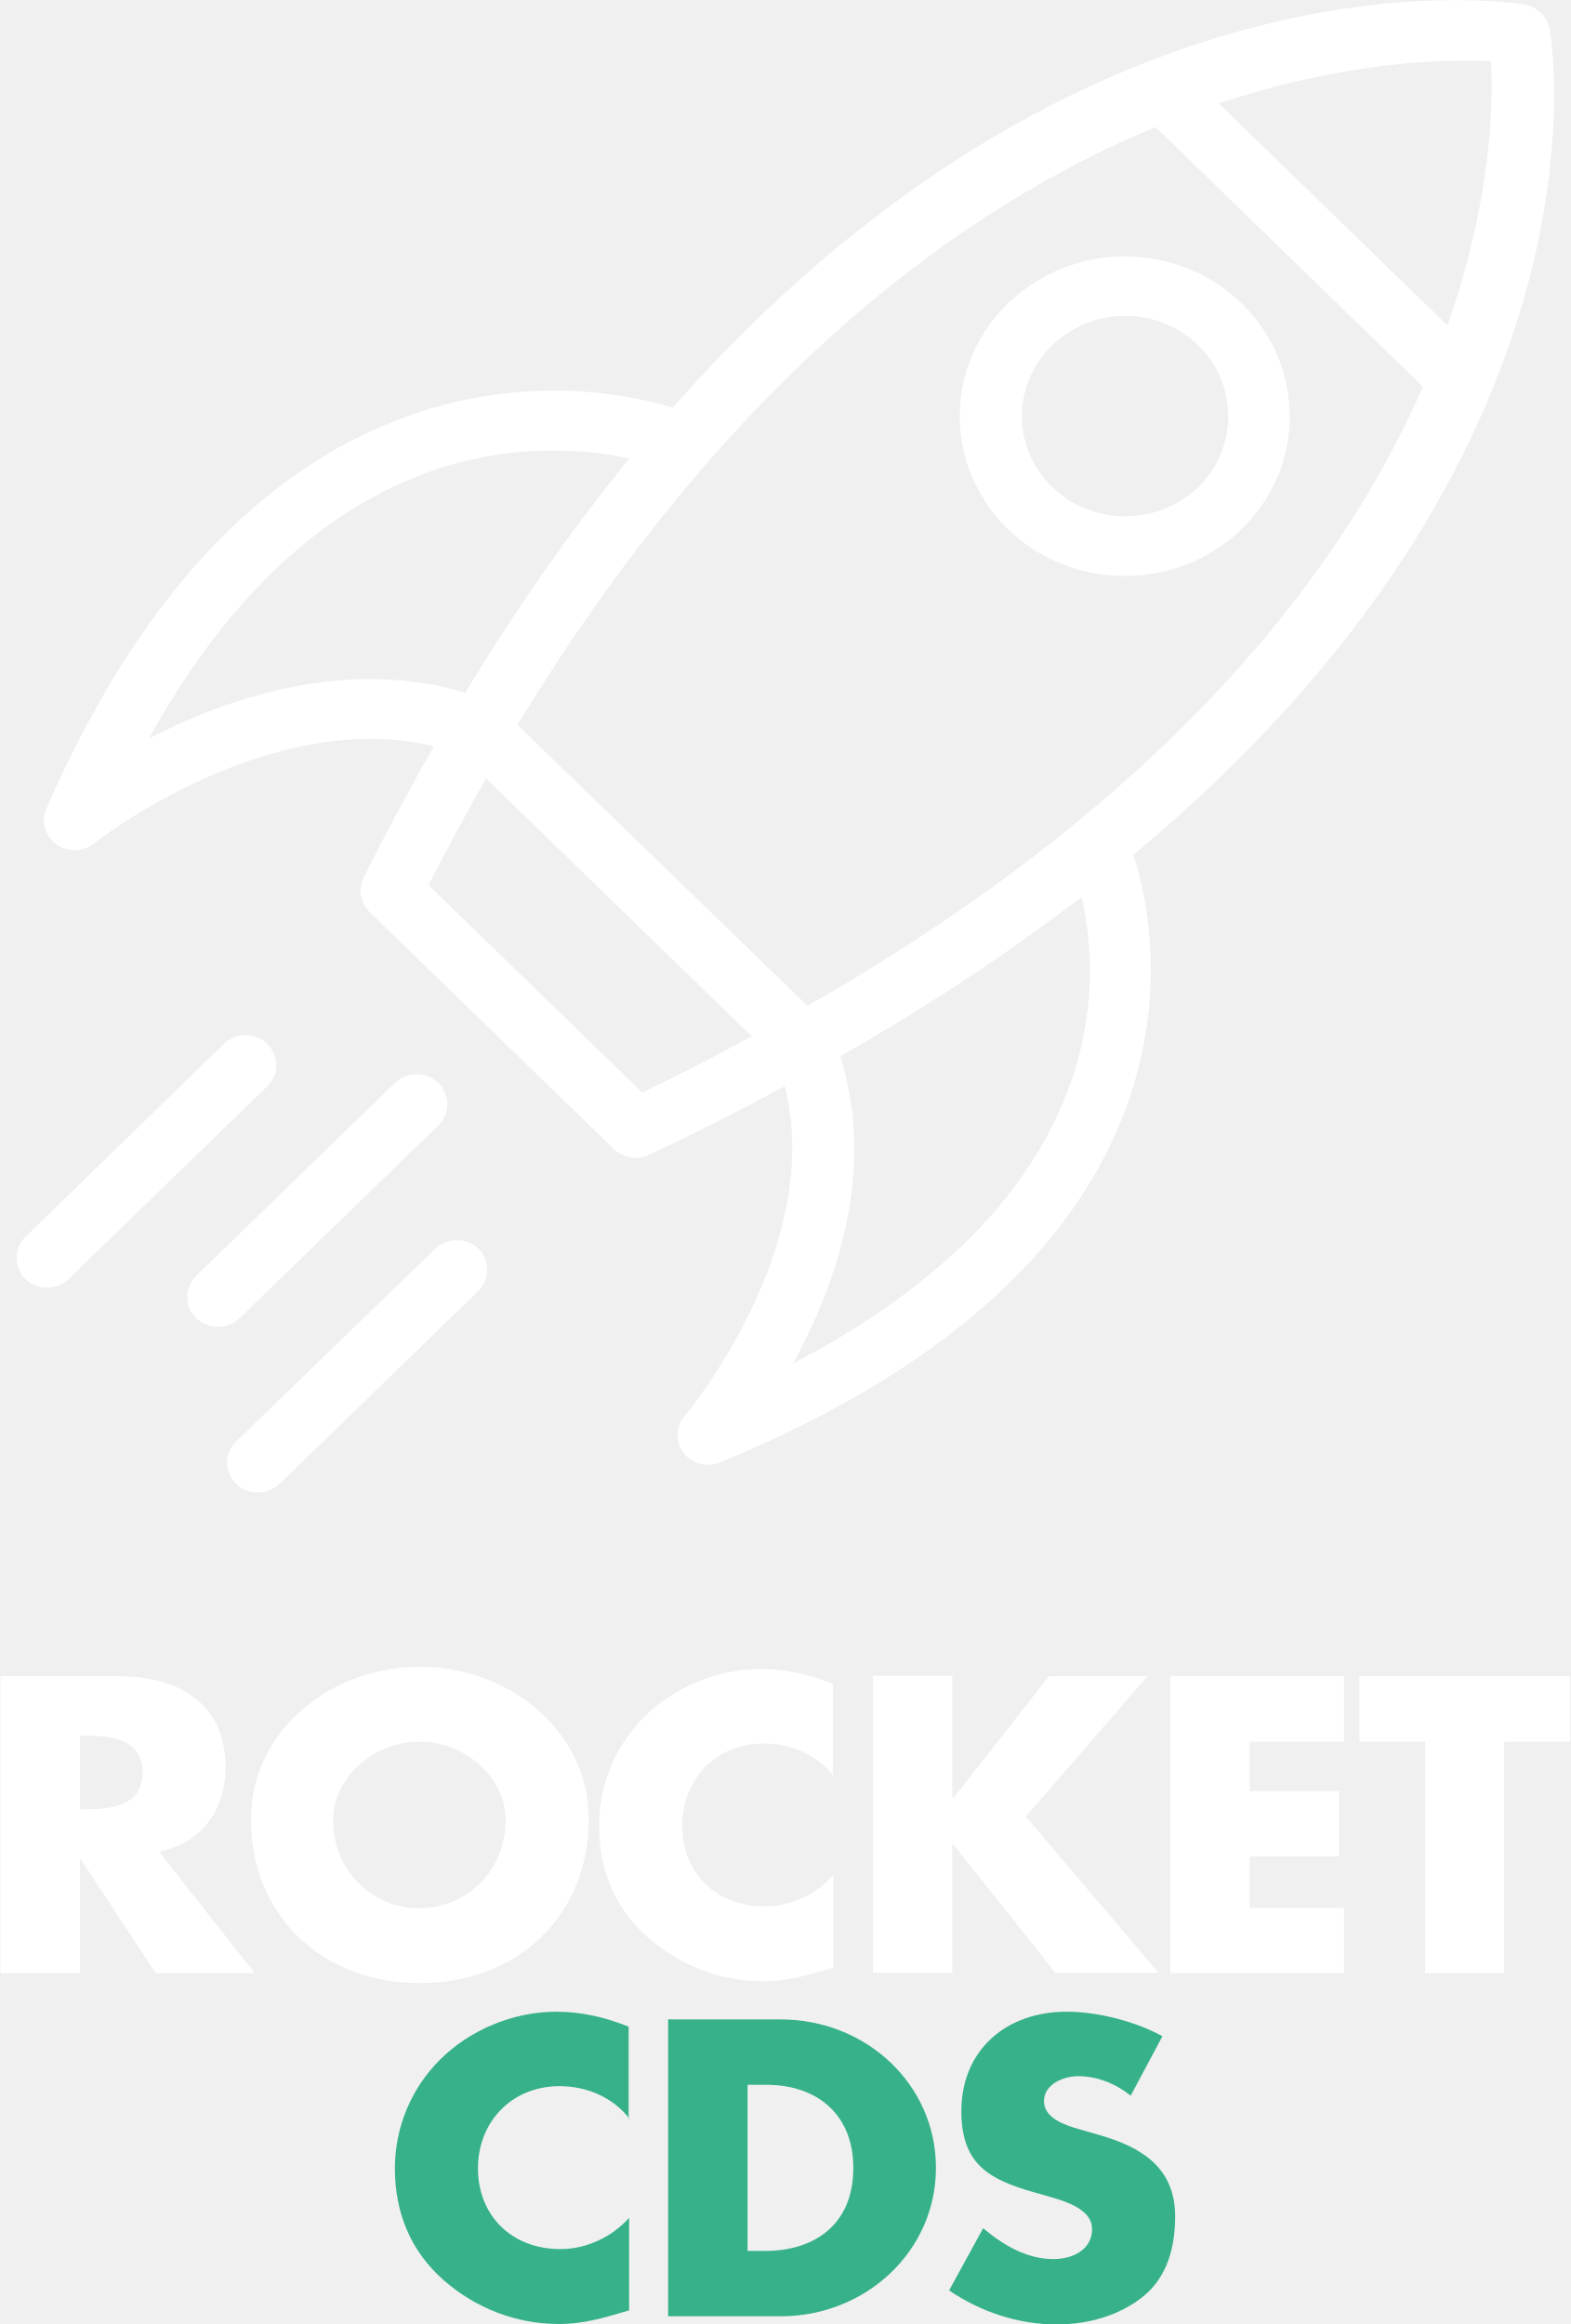
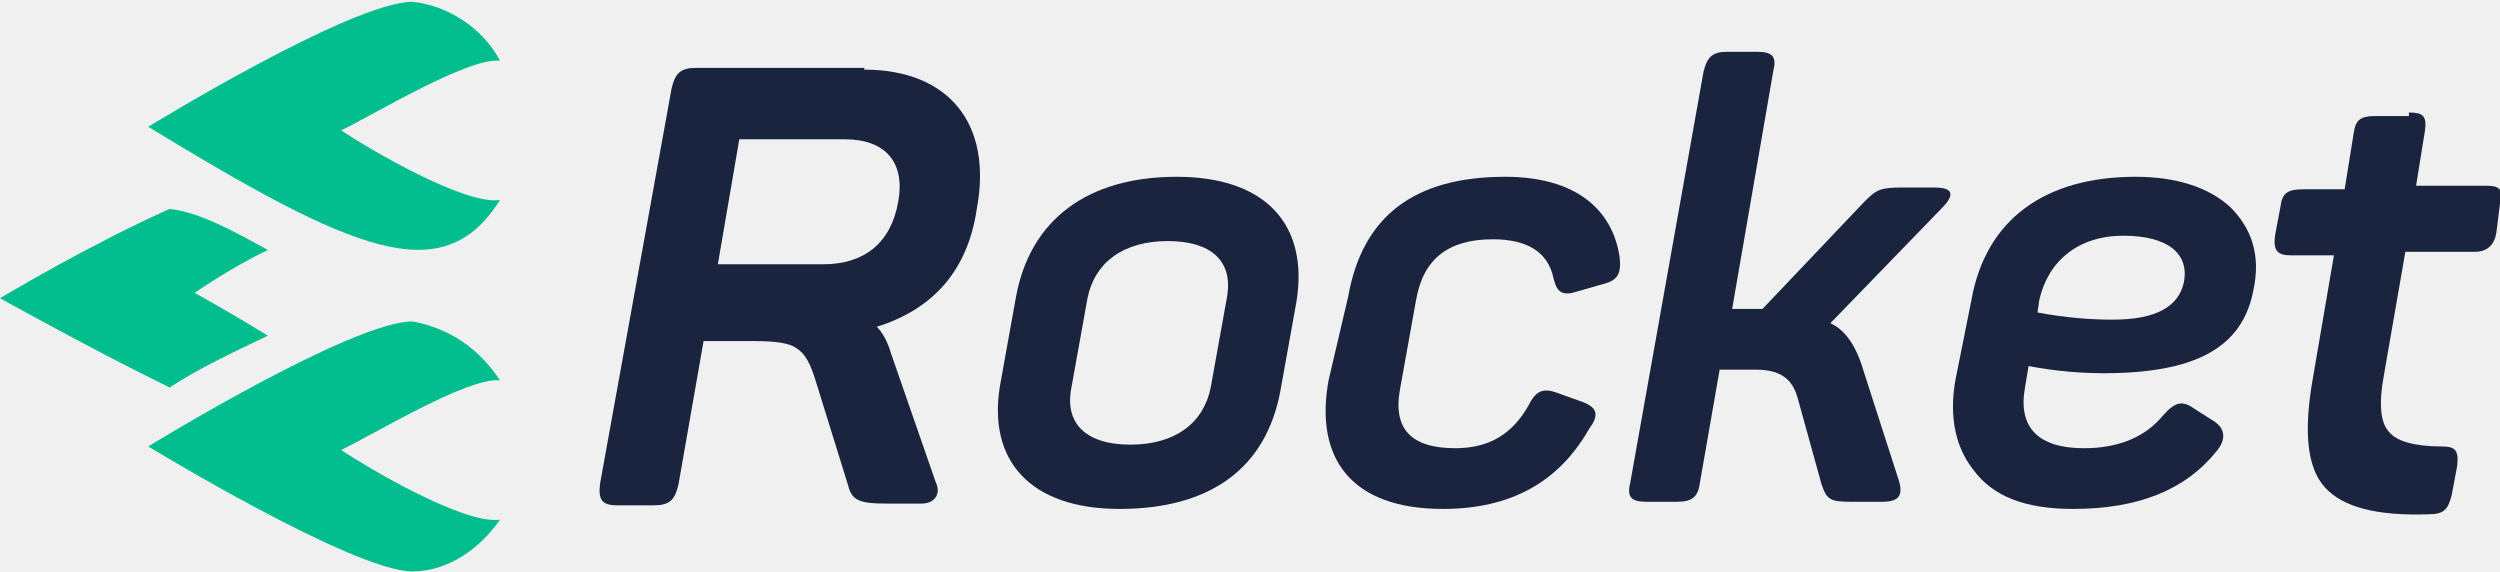
- <svg xmlns="http://www.w3.org/2000/svg" version="1.1" id="Calque_1" x="0px" y="0px" viewBox="0 0 346 512" style="enable-background:new 0 0 346 512;" xml:space="preserve">
+ <svg xmlns="http://www.w3.org/2000/svg" version="1.1" id="Calque_1" x="0px" y="0px" width="140px" height="32px" viewBox="0 0 140 32" style="enable-background:new 0 0 140 32;" xml:space="preserve">
  <style type="text/css">
- 	.st0{fill:#FFFFFF;}
- 	.st1{fill:#36B18A;}
+ 	.st0{fill:#1B243F;}
+ 	.st1{fill:#02BE8E;}
</style>
  <g>
    <g>
-       <path class="st0" d="M56.1,434.7H34.3l-16.5-25.1h-0.2v25.1H0.1v-65.4h26.2c13.3,0,23.4,6.2,23.4,20.1c0,9-5.2,16.8-14.7,18.5    L56.1,434.7z M17.6,398.6h1.7c5.7,0,12.1-1,12.1-8.1c0-7.1-6.4-8.1-12.1-8.1h-1.7V398.6z" />
-       <path class="st0" d="M129.7,400.8c0,21.2-15.6,36.1-37.2,36.1c-21.6,0-37.2-14.9-37.2-36.1c0-19.8,17.9-33.6,37.2-33.6    S129.7,381,129.7,400.8z M73.4,400.9c0,11.3,8.6,19.5,19,19.5s19-8.2,19-19.5c0-9-8.6-17.2-19-17.2S73.4,391.9,73.4,400.9z" />
-       <path class="st0" d="M183.7,391.3c-3.6-4.7-9.4-7.2-15.4-7.2c-10.7,0-18,8-18,18.1c0,10.3,7.3,17.8,18.2,17.8    c5.7,0,11.4-2.7,15.1-6.9v20.4c-5.8,1.7-10,3-15.5,3c-9.4,0-18.3-3.5-25.3-9.6c-7.4-6.5-10.8-15-10.8-24.7    c0-8.9,3.5-17.5,9.9-23.9c6.6-6.6,16.2-10.6,25.6-10.6c5.6,0,10.8,1.2,16,3.3V391.3z" />
-       <path class="st0" d="M231.1,369.3h21.7l-26.8,30.9l29.2,34.4h-22.7L210,406.3h-0.2v28.3h-17.5v-65.4h17.5v27h0.2L231.1,369.3z" />
-       <path class="st0" d="M275.3,383.7v10.9H295V409h-19.7v11.3h20.8v14.4h-38.3v-65.4h38.3v14.4H275.3z" />
-       <path class="st0" d="M331.5,434.7h-17.5v-51h-14.5v-14.4h46.4v14.4h-14.5V434.7z" />
+       <path class="st0" d="M48.4,3.9c4.7,0,7.2,3,6.3,7.8c-0.5,3.4-2.4,5.6-5.6,6.6c0.3,0.3,0.6,0.8,0.8,1.5l2.5,7.2    c0.3,0.6,0,1.2-0.8,1.2h-2c-1.5,0-1.9-0.2-2.1-1l-1.8-5.8c-0.3-1-0.6-1.6-1.1-1.9c-0.4-0.3-1.2-0.4-2.4-0.4h-2.8l-1.4,8    c-0.2,0.9-0.5,1.2-1.4,1.2h-2c-0.9,0-1.1-0.3-1-1.2L37.6,5c0.2-0.9,0.5-1.2,1.4-1.2H48.4z M47.3,7.8h-5.9l-1.2,7h5.9    c2.3,0,3.8-1.2,4.2-3.5C50.7,9.1,49.6,7.8,47.3,7.8z" />
+       <path class="st0" d="M56.9,16.6c0.8-4.3,4-6.7,9-6.7c5,0,7.4,2.7,6.7,7l-0.9,5c-0.8,4.3-3.9,6.6-9,6.6c-5,0-7.4-2.7-6.7-6.9    L56.9,16.6z M68.7,16.7c0.4-2.1-0.9-3.2-3.3-3.2c-2.5,0-4.1,1.2-4.5,3.2l-0.9,5c-0.4,2,0.8,3.2,3.3,3.2c2.5,0,4.1-1.2,4.5-3.2    L68.7,16.7z" />
+       <path class="st0" d="M75.5,16.6c0.8-4.5,3.7-6.7,8.8-6.7c3.9,0,6,1.8,6.4,4.5c0.1,0.9-0.1,1.3-0.9,1.5l-1.4,0.4    c-0.9,0.3-1.2,0.1-1.4-0.7c-0.3-1.5-1.5-2.2-3.4-2.2c-2.5,0-3.9,1.1-4.3,3.4l-0.9,5c-0.4,2.2,0.6,3.3,3.1,3.3    c1.9,0,3.2-0.8,4.1-2.4c0.4-0.8,0.8-1,1.6-0.7l1.4,0.5c0.8,0.3,1,0.7,0.4,1.5c-1.7,3-4.4,4.5-8.2,4.5c-5.1,0-7.2-2.8-6.4-7.2    L75.5,16.6z" />
+       <path class="st0" d="M106.3,26.8c0.3,0.9,0.1,1.3-0.9,1.3h-1.7c-1.2,0-1.4-0.1-1.7-1l-1.3-4.7c-0.3-1.2-1-1.7-2.4-1.7h-2L95.2,27    c-0.1,0.8-0.4,1.1-1.3,1.1h-1.7c-0.9,0-1.1-0.3-0.9-1.1l4.1-23c0.2-0.8,0.5-1.1,1.3-1.1h1.7c0.9,0,1.1,0.3,0.9,1.1l-2.3,13.3h1.5    h0.2l5.7-6c0.7-0.7,0.9-0.8,2.2-0.8h1.7c1.1,0,1.2,0.4,0.4,1.2l-6.2,6.4c0.9,0.4,1.5,1.4,1.9,2.8L106.3,26.8z" />
+       <path class="st0" d="M110.4,16.8c0.8-4.5,4.1-6.9,9.2-6.9c2.3,0,4.1,0.6,5.3,1.7c1.2,1.2,1.7,2.7,1.3,4.6    c-0.6,3.3-3.3,4.7-8.4,4.7c-1.2,0-2.6-0.1-4.2-0.4l-0.2,1.2c-0.4,2.2,0.7,3.4,3.3,3.4c1.9,0,3.4-0.6,4.4-1.8    c0.7-0.8,1.1-0.9,1.8-0.4l1.1,0.7c0.6,0.4,0.7,1,0.1,1.7c-1.7,2.1-4.3,3.2-8,3.2c-2.7,0-4.5-0.7-5.6-2.2c-1.1-1.4-1.4-3.3-0.9-5.5    L110.4,16.8z M118.9,13.2c-2.5,0-4.2,1.4-4.7,3.6l-0.1,0.7c1.6,0.3,3,0.4,4.2,0.4c2.4,0,3.7-0.7,4-2.1    C122.6,14.2,121.4,13.2,118.9,13.2z" />
+       <path class="st0" d="M134.9,6.3c0.8,0,1,0.2,0.9,1l-0.5,3.1h3.9c0.8,0,1,0.2,0.8,1l-0.2,1.6c-0.1,0.7-0.5,1.1-1.2,1.1h-3.9    l-1.2,6.9c-0.3,1.6-0.2,2.7,0.3,3.2c0.4,0.5,1.4,0.8,2.9,0.8c0.8,0,1,0.2,0.9,1.1l-0.3,1.6c-0.2,0.8-0.4,1.1-1.3,1.1    c-2.9,0.1-4.8-0.4-5.8-1.5c-1-1.1-1.2-3.1-0.7-6l1.2-7h-2.4c-0.8,0-1-0.3-0.9-1.1l0.3-1.6c0.1-0.8,0.4-1,1.3-1h2.3l0.5-3.1    c0.1-0.8,0.4-1,1.2-1H134.9z" />
    </g>
    <g>
-       <path class="st1" d="M138.7,466.8c-3.6-4.7-9.4-7.2-15.4-7.2c-10.7,0-18,8-18,18.1c0,10.3,7.3,17.8,18.2,17.8    c5.7,0,11.4-2.7,15.1-6.9V509c-5.8,1.7-10,3-15.5,3c-9.4,0-18.3-3.5-25.3-9.6c-7.4-6.5-10.8-15-10.8-24.7c0-8.9,3.5-17.5,9.9-23.9    c6.6-6.6,16.2-10.6,25.6-10.6c5.6,0,10.8,1.2,16,3.3V466.8z" />
-       <path class="st1" d="M147.2,444.9h24.8c18.8,0,34.2,14.3,34.2,32.7c0,18.4-15.5,32.7-34.2,32.7h-24.8V444.9z M164.7,495.9h3.9    c10.5,0,19.4-5.5,19.4-18.3c0-11.7-7.9-18.3-19.2-18.3h-4.1V495.9z" />
-       <path class="st1" d="M249.1,461.7c-3.2-2.6-7.3-4.3-11.6-4.3c-3.2,0-7.5,1.8-7.5,5.5c0,3.8,4.7,5.3,7.8,6.2l4.5,1.3    c9.4,2.7,16.6,7.3,16.6,17.9c0,6.5-1.6,13.2-7,17.6c-5.3,4.3-12.3,6.2-19.1,6.2c-8.5,0-16.8-2.8-23.7-7.5l7.5-13.7    c4.4,3.7,9.6,6.8,15.5,6.8c4.1,0,8.5-2,8.5-6.6c0-4.8-6.9-6.4-10.6-7.5c-11-3-18.2-5.8-18.2-18.5c0-13.3,9.7-21.9,23.2-21.9    c6.8,0,15.1,2.1,21.1,5.4L249.1,461.7z" />
+       <path class="st1" d="M23.1,0.1c-3.4,0-14.8,7-14.8,7c11.5,7,16.5,9.2,19.7,4.1c-2,0.3-7.4-2.9-8.9-3.9c1.7-0.8,7.1-4.1,8.9-3.9    C27,1.5,25,0.3,23.1,0.1z" />
+       <path class="st1" d="M9.5,11.7c-4.5,2-9.5,5-9.5,5s5.2,2.9,9.5,5c1.5-1,3.6-2,5.5-2.9c-2.1-1.3-4.1-2.4-4.1-2.4s2-1.4,4.1-2.4    C13,12.9,11.2,11.9,9.5,11.7z" />
+       <path class="st1" d="M23.1,18c-3.4,0-14.8,7-14.8,7s11.5,7,14.8,7c2,0,3.8-1.3,4.9-2.9c-2,0.3-7.4-2.9-8.9-3.9    c1.7-0.8,7.1-4.1,8.9-3.9C26.8,19.5,25.2,18.4,23.1,18z" />
    </g>
-     <path class="st0" d="M341.4,6.4c-0.5-2.8-2.7-4.9-5.6-5.4l0,0c-4.8-0.8-96.6-14.1-187.6,88.8c-9.9-3-33.4-7.8-60.6,2.7   c-31.9,12.3-58,41.2-77.4,85.7c-1.2,2.8-0.3,6,2.2,7.8c2.5,1.8,6,1.7,8.3-0.2c0.4-0.3,38.5-30.2,74.9-21.4   c-5.2,9.2-10.4,18.7-15.5,29c-1.2,2.5-0.7,5.5,1.3,7.5l53.9,52.3c1.3,1.2,3,1.9,4.8,1.9c1,0,2-0.2,2.9-0.7   c10.6-4.9,20.4-10,29.9-15.1c9,35.4-21.7,72.3-22.1,72.7c-2,2.4-2,5.7-0.2,8.1c1.3,1.7,3.3,2.6,5.4,2.6c0.9,0,1.8-0.2,2.6-0.5   c45.9-18.9,75.7-44.2,88.3-75.1c10.8-26.4,5.9-49.2,2.8-58.8C355.9,100.1,342.2,11,341.4,6.4z M328.5,13.5L328.5,13.5   c0.5,9.2,0.1,30.6-9.6,58.2l-50.4-48.9C297,13.3,319,13,328.5,13.5z M32.8,162.7c16.3-29.4,36.2-48.8,59.5-57.9   c19.2-7.5,36.4-5.9,46.4-3.8c-12.2,14.9-24.3,32-36.2,51.6C76.4,144.8,50.2,153.7,32.8,162.7z M141.5,240.7L141.5,240.7L94.4,195   c4.2-8.2,8.4-16,12.7-23.5l58.5,56.8C158,232.5,150,236.6,141.5,240.7z M234.4,242.4c-9.3,22.7-29.3,42.1-59.7,58   c9.3-16.9,18.5-42.3,10.4-67.7c20.2-11.5,37.8-23.3,53.2-35.1C240.5,207.2,242.1,223.8,234.4,242.4L234.4,242.4z M177.9,221.6   L177.9,221.6L114,159.7C161.2,82,213.1,45.1,254.6,28l58.9,57.2C295.9,125.4,258,175.8,177.9,221.6z M96.6,247.9   c2.6-2.6,2.6-6.7,0-9.3c-2.6-2.6-7-2.6-9.6,0l-43.8,42.5c-2.6,2.6-2.6,6.7,0,9.3c1.4,1.3,3,1.9,4.8,1.9s3.5-0.7,4.8-1.9L96.6,247.9   z M95.9,275.1L52,317.6c-2.6,2.6-2.6,6.7,0,9.3c1.4,1.3,3,1.9,4.8,1.9c1.8,0,3.5-0.7,4.8-1.9l43.8-42.5c2.6-2.6,2.6-6.7,0-9.3   C102.9,272.6,98.6,272.6,95.9,275.1z M58.9,230c-2.6-2.6-6.9-2.6-9.6,0L5.6,272.5c-2.6,2.6-2.6,6.7,0,9.3c1.3,1.2,3.1,1.9,4.7,1.9   c1.8,0,3.5-0.7,4.8-1.9l43.8-42.5C61.5,236.7,61.5,232.6,58.9,230z M273.5,66.8c-6.8-6.6-16-10.3-25.7-10.3   c-9.7,0-18.8,3.7-25.7,10.3c-14.2,13.7-14.2,36.1,0,49.8c7,6.8,16.4,10.3,25.7,10.3c9.3,0,18.6-3.4,25.7-10.3   C287.7,102.9,287.7,80.6,273.5,66.8z M264,107.3L264,107.3c-8.9,8.6-23.3,8.6-32.2,0s-8.9-22.6,0-31.2c4.3-4.2,10-6.5,16.1-6.5   c6.1,0,11.8,2.3,16.1,6.5C272.8,84.7,272.8,98.7,264,107.3z" />
  </g>
</svg>
